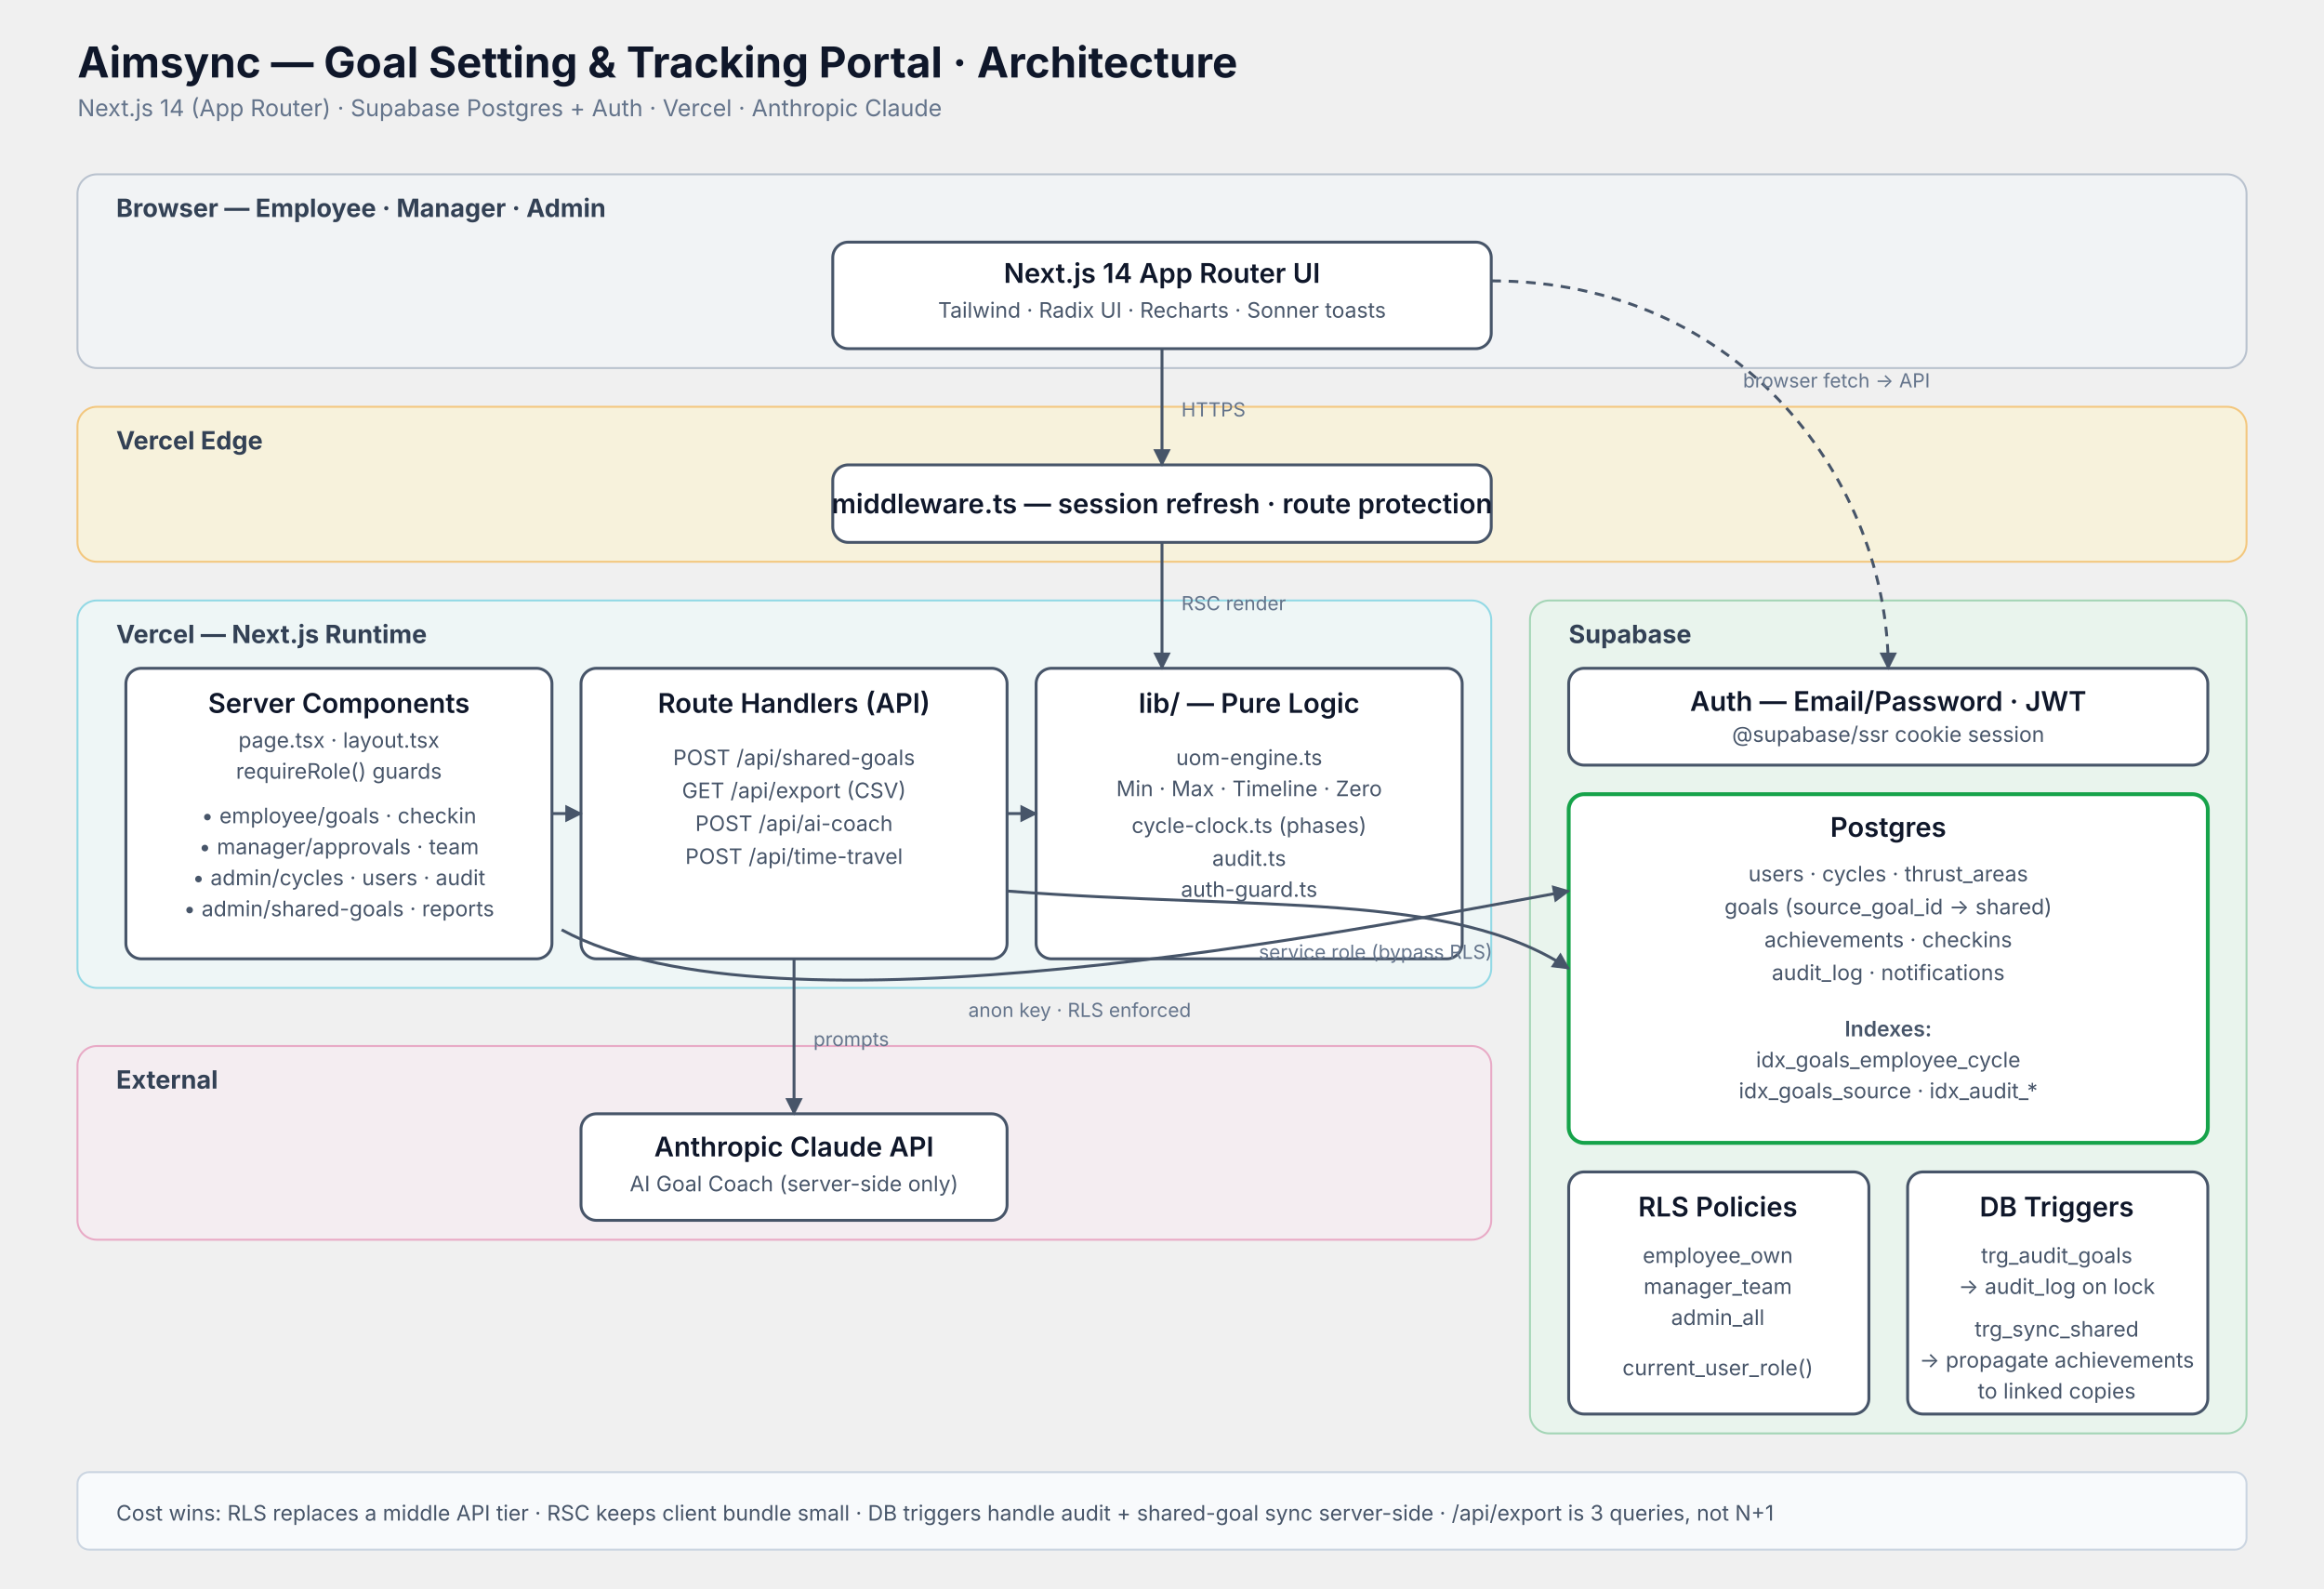
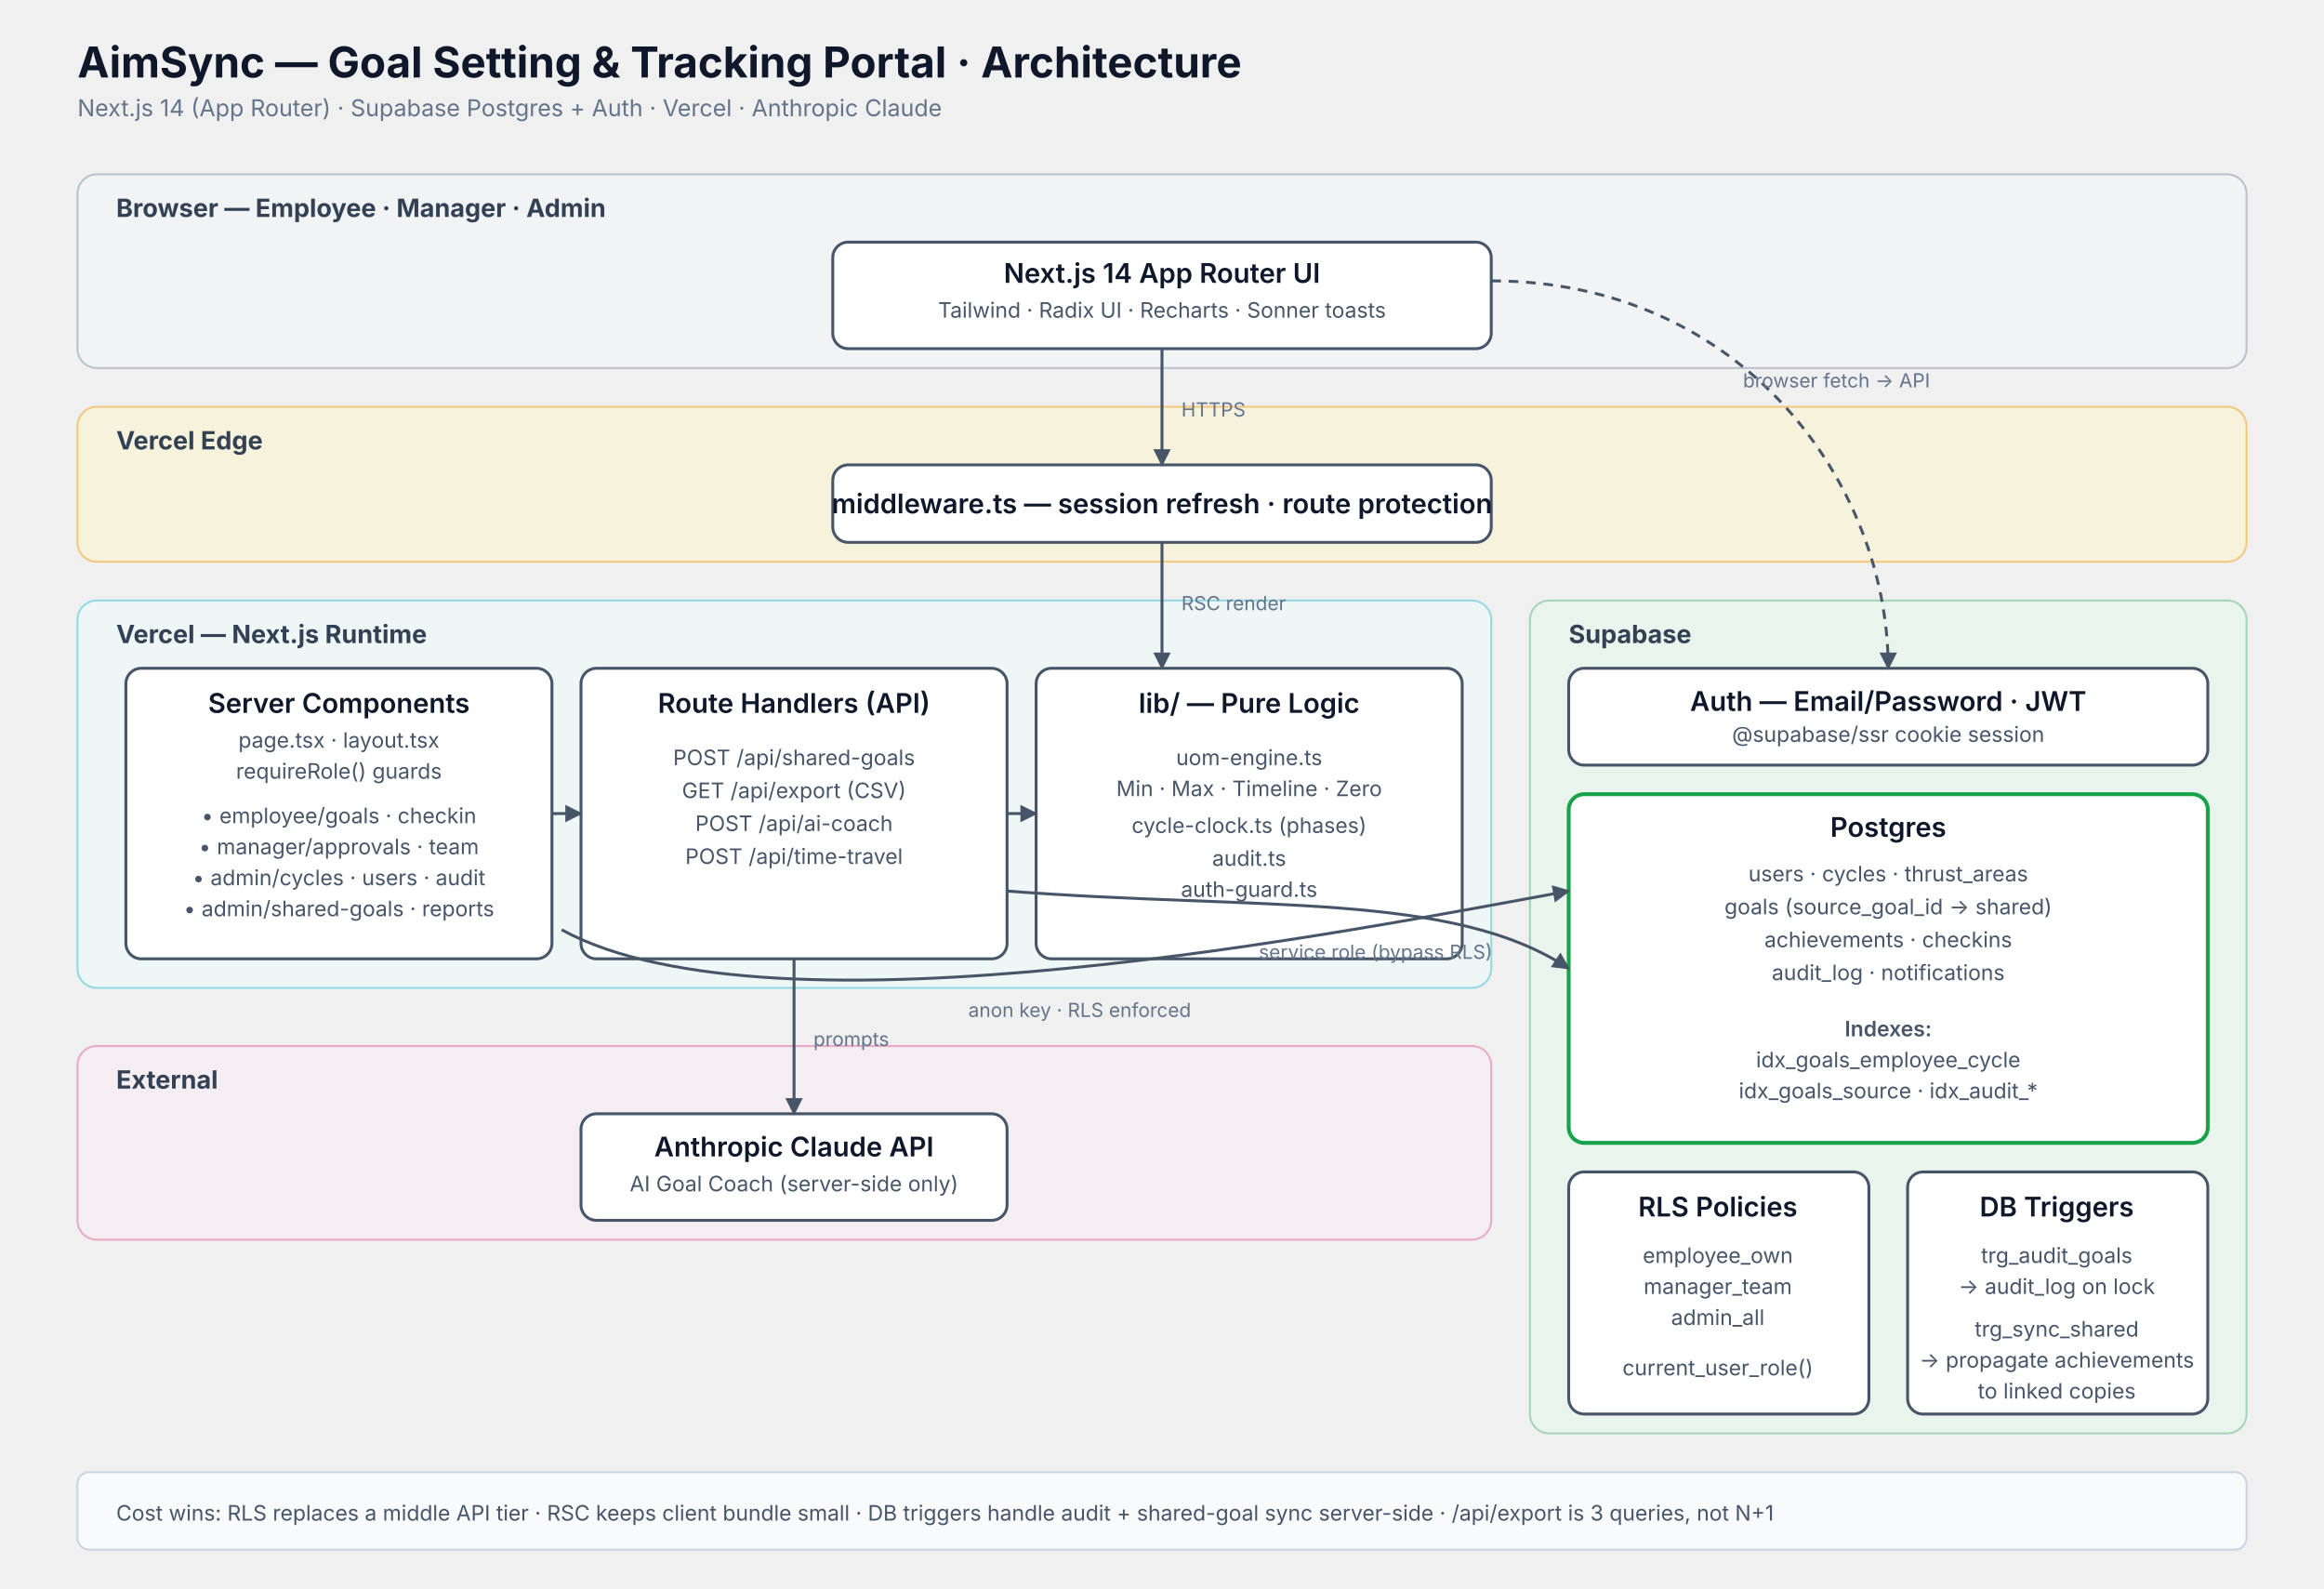
<svg xmlns="http://www.w3.org/2000/svg" viewBox="0 0 1200 820" font-family="Inter, system-ui, sans-serif">
  <defs>
    <marker id="arrow" viewBox="0 0 10 10" refX="9" refY="5" markerWidth="6" markerHeight="6" orient="auto">
      <path d="M0,0 L10,5 L0,10 z" fill="#475569" />
    </marker>
    <style>
      .title { font-size: 22px; font-weight: 700; fill: #0f172a; }
      .subtitle { font-size: 12px; fill: #64748b; }
      .grp-label { font-size: 13px; font-weight: 700; fill: #334155; }
      .box-title { font-size: 14px; font-weight: 600; fill: #0f172a; }
      .box-sub { font-size: 11px; fill: #475569; }
      .edge-label { font-size: 10px; fill: #64748b; }
      .grp-client { fill: #f1f5f9; stroke: #94a3b8; }
      .grp-edge { fill: #fef3c7; stroke: #f59e0b; }
      .grp-app { fill: #ecfeff; stroke: #06b6d4; }
      .grp-supa { fill: #dcfce7; stroke: #16a34a; }
      .grp-ext { fill: #fce7f3; stroke: #db2777; }
      .node { fill: #ffffff; stroke: #475569; stroke-width: 1.5; rx: 8; }
      .db { fill: #ffffff; stroke: #16a34a; stroke-width: 2; rx: 8; }
      .edge { stroke: #475569; stroke-width: 1.5; fill: none; }
      .edge-dash { stroke-dasharray: 5 4; }
    </style>
  </defs>
-   <text x="40" y="40" class="title">Aimsync — Goal Setting &amp; Tracking Portal · Architecture</text>
+   <text x="40" y="40" class="title">AimSync — Goal Setting &amp; Tracking Portal · Architecture</text>
  <text x="40" y="60" class="subtitle">Next.js 14 (App Router) · Supabase Postgres + Auth · Vercel · Anthropic Claude</text>
  <rect x="40" y="90" width="1120" height="100" rx="10" class="grp-client" opacity="0.6" />
  <text x="60" y="112" class="grp-label">Browser — Employee · Manager · Admin</text>
  <rect x="430" y="125" width="340" height="55" class="node" />
  <text x="600" y="146" text-anchor="middle" class="box-title">Next.js 14 App Router UI</text>
  <text x="600" y="164" text-anchor="middle" class="box-sub">Tailwind · Radix UI · Recharts · Sonner toasts</text>
  <rect x="40" y="210" width="1120" height="80" rx="10" class="grp-edge" opacity="0.5" />
  <text x="60" y="232" class="grp-label">Vercel Edge</text>
  <rect x="430" y="240" width="340" height="40" class="node" />
  <text x="600" y="265" text-anchor="middle" class="box-title">middleware.ts — session refresh · route protection</text>
  <rect x="40" y="310" width="730" height="200" rx="10" class="grp-app" opacity="0.4" />
  <text x="60" y="332" class="grp-label">Vercel — Next.js Runtime</text>
  <rect x="65" y="345" width="220" height="150" class="node" />
  <text x="175" y="368" text-anchor="middle" class="box-title">Server Components</text>
  <text x="175" y="386" text-anchor="middle" class="box-sub">page.tsx · layout.tsx</text>
  <text x="175" y="402" text-anchor="middle" class="box-sub">requireRole() guards</text>
  <text x="175" y="425" text-anchor="middle" class="box-sub">• employee/goals · checkin</text>
  <text x="175" y="441" text-anchor="middle" class="box-sub">• manager/approvals · team</text>
  <text x="175" y="457" text-anchor="middle" class="box-sub">• admin/cycles · users · audit</text>
  <text x="175" y="473" text-anchor="middle" class="box-sub">• admin/shared-goals · reports</text>
  <rect x="300" y="345" width="220" height="150" class="node" />
  <text x="410" y="368" text-anchor="middle" class="box-title">Route Handlers (API)</text>
  <text x="410" y="395" text-anchor="middle" class="box-sub">POST /api/shared-goals</text>
  <text x="410" y="412" text-anchor="middle" class="box-sub">GET /api/export (CSV)</text>
  <text x="410" y="429" text-anchor="middle" class="box-sub">POST /api/ai-coach</text>
  <text x="410" y="446" text-anchor="middle" class="box-sub">POST /api/time-travel</text>
  <rect x="535" y="345" width="220" height="150" class="node" />
  <text x="645" y="368" text-anchor="middle" class="box-title">lib/ — Pure Logic</text>
  <text x="645" y="395" text-anchor="middle" class="box-sub">uom-engine.ts</text>
  <text x="645" y="411" text-anchor="middle" class="box-sub">  Min · Max · Timeline · Zero</text>
  <text x="645" y="430" text-anchor="middle" class="box-sub">cycle-clock.ts (phases)</text>
  <text x="645" y="447" text-anchor="middle" class="box-sub">audit.ts</text>
  <text x="645" y="463" text-anchor="middle" class="box-sub">auth-guard.ts</text>
  <rect x="790" y="310" width="370" height="430" rx="10" class="grp-supa" opacity="0.35" />
  <text x="810" y="332" class="grp-label">Supabase</text>
  <rect x="810" y="345" width="330" height="50" class="node" />
  <text x="975" y="367" text-anchor="middle" class="box-title">Auth — Email/Password · JWT</text>
  <text x="975" y="383" text-anchor="middle" class="box-sub">@supabase/ssr cookie session</text>
  <rect x="810" y="410" width="330" height="180" class="db" />
  <text x="975" y="432" text-anchor="middle" class="box-title">Postgres</text>
  <text x="975" y="455" text-anchor="middle" class="box-sub">users · cycles · thrust_areas</text>
  <text x="975" y="472" text-anchor="middle" class="box-sub">goals (source_goal_id → shared)</text>
  <text x="975" y="489" text-anchor="middle" class="box-sub">achievements · checkins</text>
  <text x="975" y="506" text-anchor="middle" class="box-sub">audit_log · notifications</text>
  <text x="975" y="535" text-anchor="middle" class="box-sub" font-weight="600">Indexes:</text>
  <text x="975" y="551" text-anchor="middle" class="box-sub">idx_goals_employee_cycle</text>
  <text x="975" y="567" text-anchor="middle" class="box-sub">idx_goals_source · idx_audit_*</text>
  <rect x="810" y="605" width="155" height="125" class="node" />
  <text x="887" y="628" text-anchor="middle" class="box-title">RLS Policies</text>
  <text x="887" y="652" text-anchor="middle" class="box-sub">employee_own</text>
  <text x="887" y="668" text-anchor="middle" class="box-sub">manager_team</text>
  <text x="887" y="684" text-anchor="middle" class="box-sub">admin_all</text>
  <text x="887" y="710" text-anchor="middle" class="box-sub">current_user_role()</text>
  <rect x="985" y="605" width="155" height="125" class="node" />
  <text x="1062" y="628" text-anchor="middle" class="box-title">DB Triggers</text>
  <text x="1062" y="652" text-anchor="middle" class="box-sub">trg_audit_goals</text>
  <text x="1062" y="668" text-anchor="middle" class="box-sub">→ audit_log on lock</text>
  <text x="1062" y="690" text-anchor="middle" class="box-sub">trg_sync_shared</text>
  <text x="1062" y="706" text-anchor="middle" class="box-sub">→ propagate achievements</text>
  <text x="1062" y="722" text-anchor="middle" class="box-sub">  to linked copies</text>
  <rect x="40" y="540" width="730" height="100" rx="10" class="grp-ext" opacity="0.35" />
  <text x="60" y="562" class="grp-label">External</text>
  <rect x="300" y="575" width="220" height="55" class="node" />
  <text x="410" y="597" text-anchor="middle" class="box-title">Anthropic Claude API</text>
  <text x="410" y="615" text-anchor="middle" class="box-sub">AI Goal Coach (server-side only)</text>
  <path d="M 600 180 L 600 240" class="edge" marker-end="url(#arrow)" />
  <text x="610" y="215" class="edge-label">HTTPS</text>
  <path d="M 600 280 L 600 345" class="edge" marker-end="url(#arrow)" />
  <text x="610" y="315" class="edge-label">RSC render</text>
  <path d="M 770 145 C 900 145, 975 250, 975 345" class="edge edge-dash" marker-end="url(#arrow)" />
  <text x="900" y="200" class="edge-label">browser fetch → API</text>
  <path d="M 285 420 L 300 420" class="edge" marker-end="url(#arrow)" />
  <path d="M 520 420 L 535 420" class="edge" marker-end="url(#arrow)" />
  <path d="M 290 480 C 400 540, 700 480, 810 460" class="edge" marker-end="url(#arrow)" />
  <text x="500" y="525" class="edge-label">anon key · RLS enforced</text>
  <path d="M 520 460 C 650 470, 750 460, 810 500" class="edge" marker-end="url(#arrow)" />
  <text x="650" y="495" class="edge-label">service role (bypass RLS)</text>
  <path d="M 410 495 L 410 575" class="edge" marker-end="url(#arrow)" />
  <text x="420" y="540" class="edge-label">prompts</text>
  <rect x="40" y="760" width="1120" height="40" rx="6" fill="#f8fafc" stroke="#cbd5e1" />
  <text x="60" y="785" class="box-sub">
    Cost wins:  RLS replaces a middle API tier  ·  RSC keeps client bundle small  ·  DB triggers handle audit + shared-goal sync server-side  ·  /api/export is 3 queries, not N+1
  </text>
</svg>
